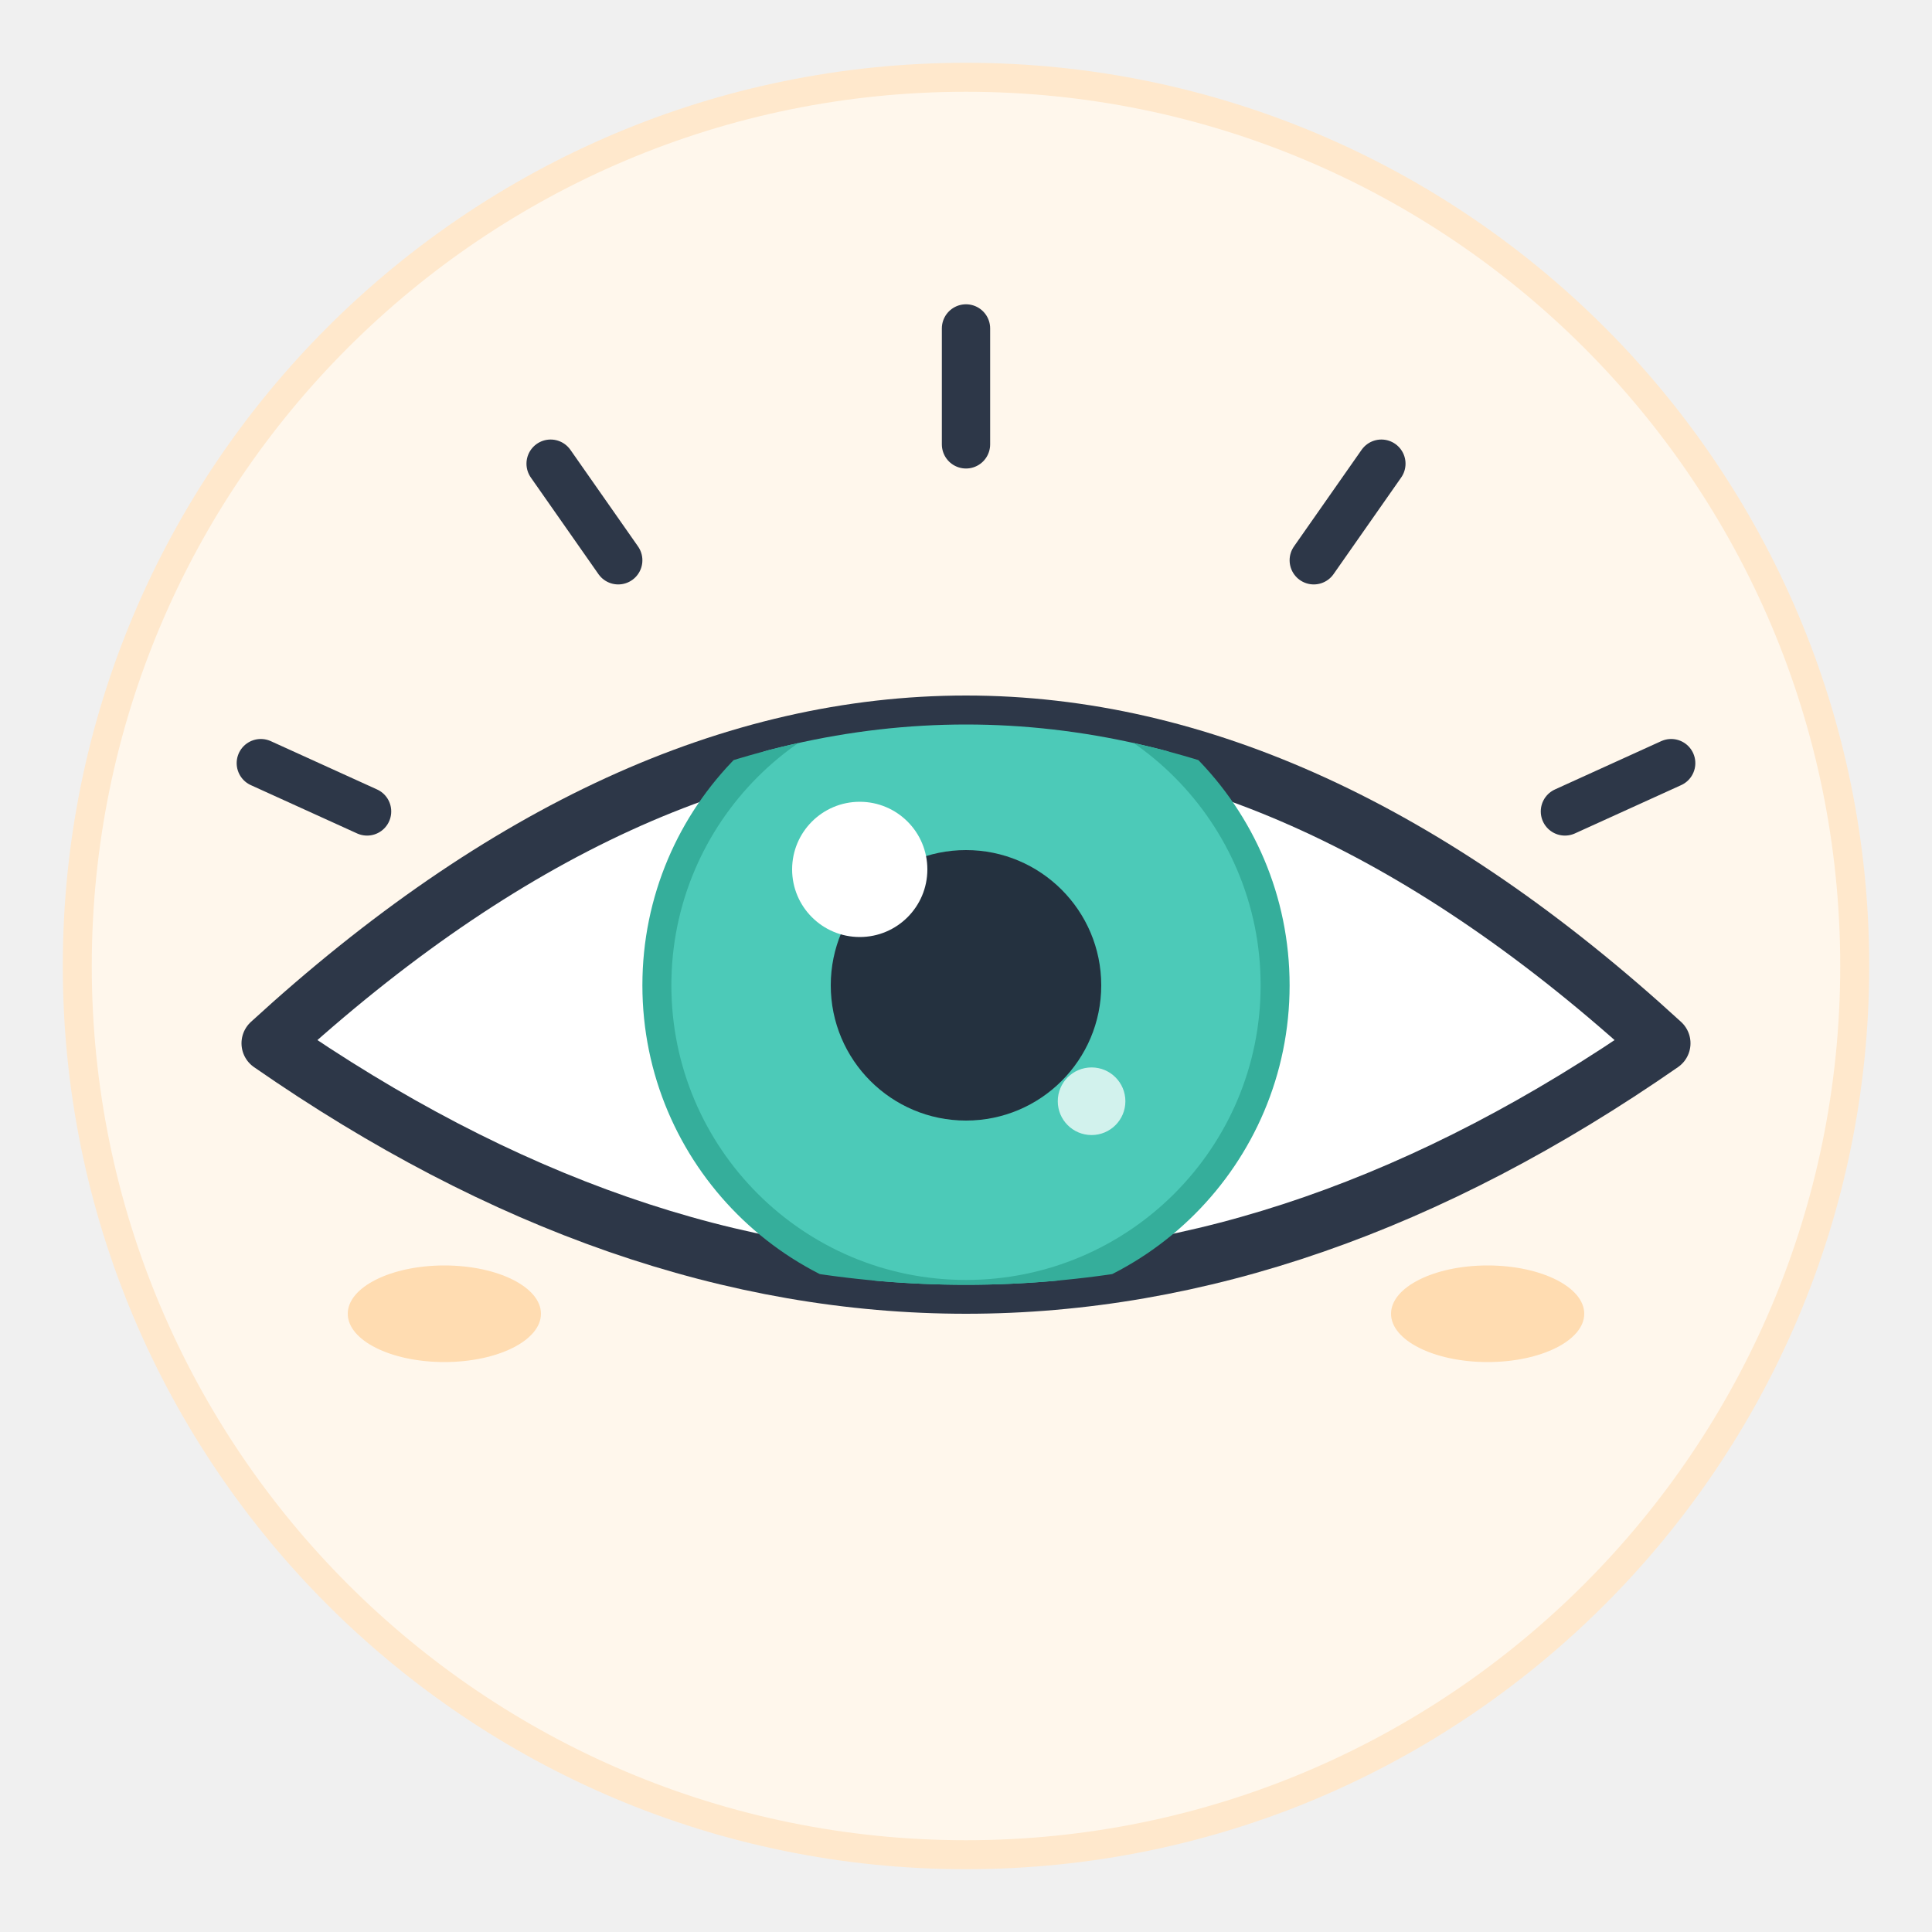
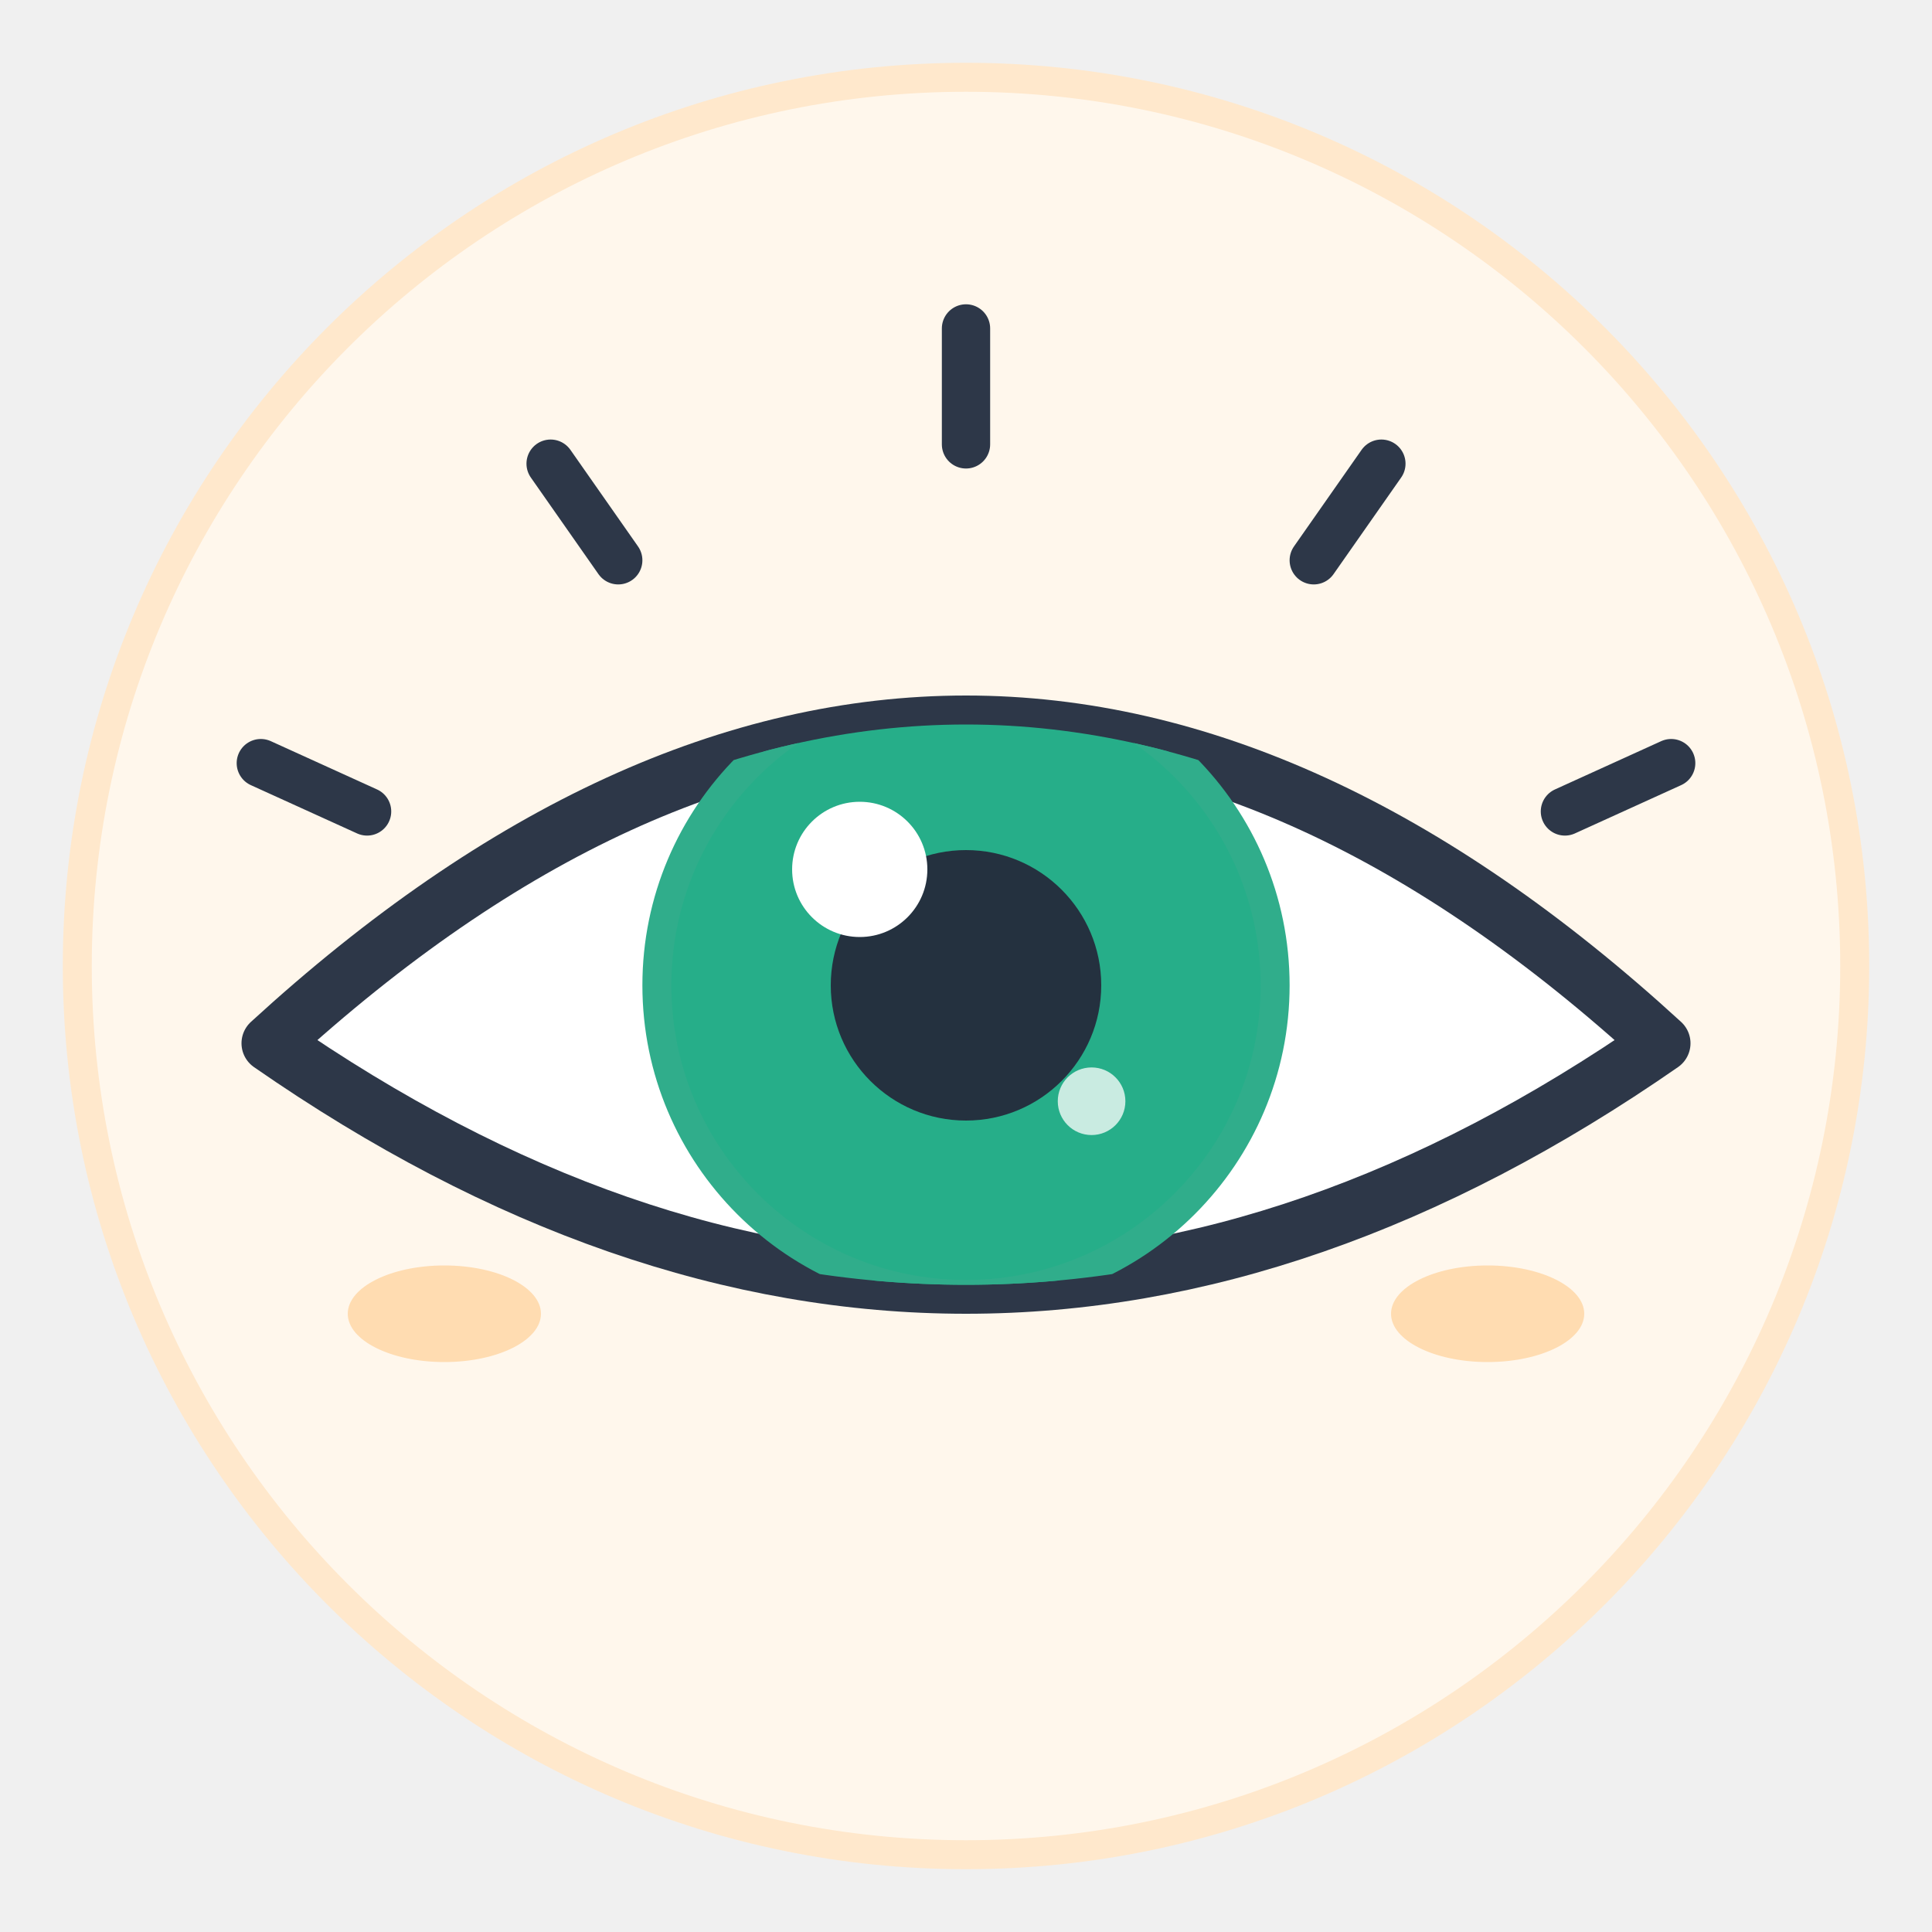
<svg xmlns="http://www.w3.org/2000/svg" viewBox="0 0 200 200">
  <circle cx="100" cy="100" r="92" fill="#FFF7EC" />
  <circle cx="100" cy="100" r="92" fill="none" stroke="#FFE8CC" stroke-width="3" />
  <g stroke="#2D3748" stroke-width="5" stroke-linecap="round">
    <line x1="100" y1="46" x2="100" y2="34" />
    <line x1="64" y1="58" x2="57" y2="48" />
    <line x1="136" y1="58" x2="143" y2="48" />
    <line x1="38" y1="84" x2="27" y2="79" />
    <line x1="162" y1="84" x2="173" y2="79" />
  </g>
  <path d="M28,108 Q100,42 172,108 Q100,158 28,108 Z" fill="#FFFFFF" stroke="#2D3748" stroke-width="6" stroke-linejoin="round" />
  <clipPath id="eyeClip">
    <path d="M28,108 Q100,42 172,108 Q100,158 28,108 Z" />
  </clipPath>
  <g clip-path="url(#eyeClip)">
-     <circle cx="100" cy="102" r="32" fill="#4CCAB8" />
-     <circle cx="100" cy="102" r="32" fill="none" stroke="#35AE9B" stroke-width="3" />
+     <circle cx="100" cy="102" r="32" fill="#26ae89" />
+     <circle cx="100" cy="102" r="32" fill="none" stroke="#30ad8b" stroke-width="3" />
    <circle cx="100" cy="102" r="14" fill="#24313F" />
    <circle cx="89" cy="90" r="7" fill="#FFFFFF" />
    <circle cx="113" cy="114" r="3.5" fill="#FFFFFF" opacity="0.75" />
  </g>
  <ellipse cx="46" cy="136" rx="10" ry="5" fill="#FFD9AB" opacity="0.9" />
  <ellipse cx="154" cy="136" rx="10" ry="5" fill="#FFD9AB" opacity="0.9" />
</svg>
